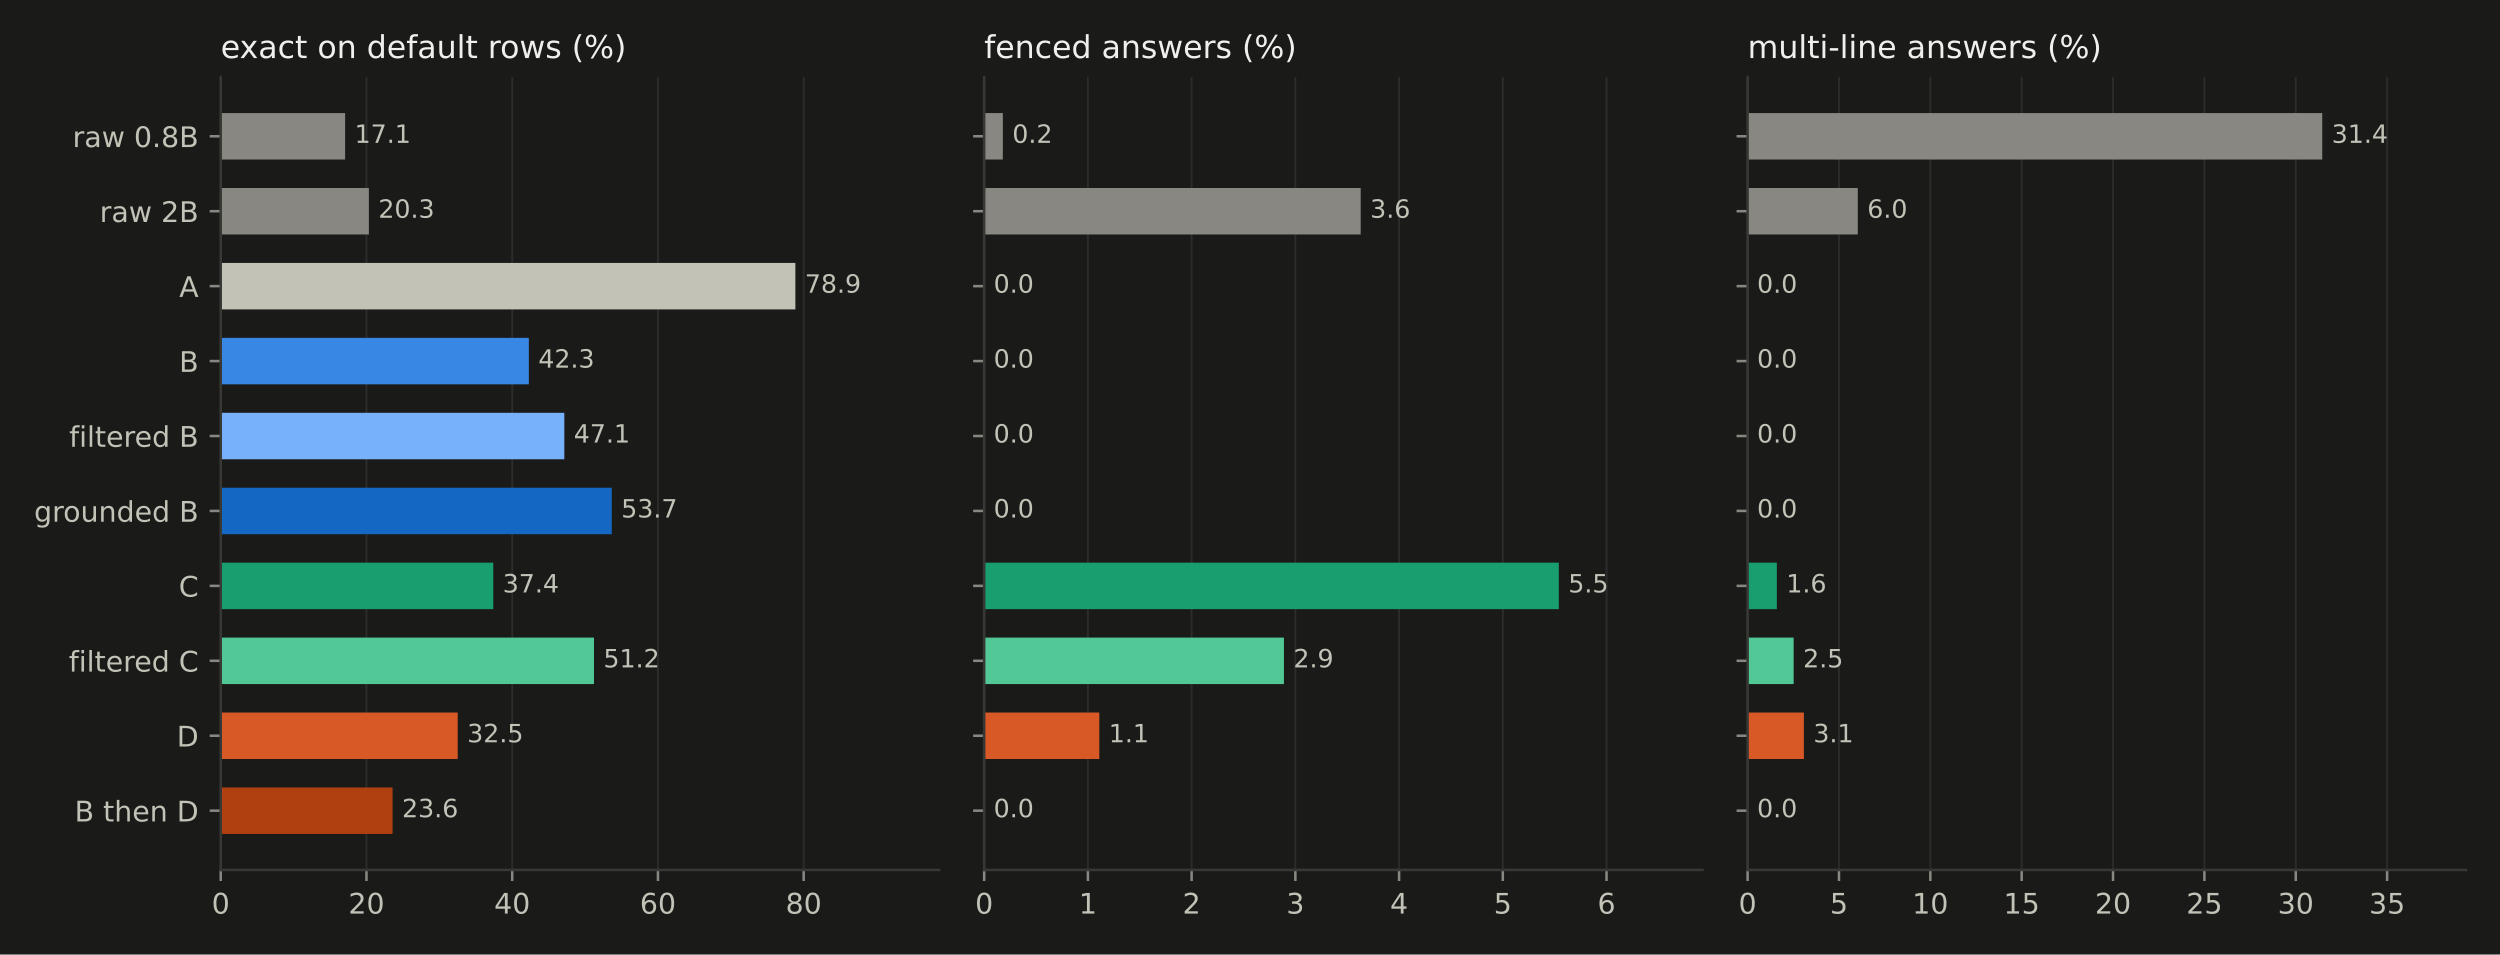
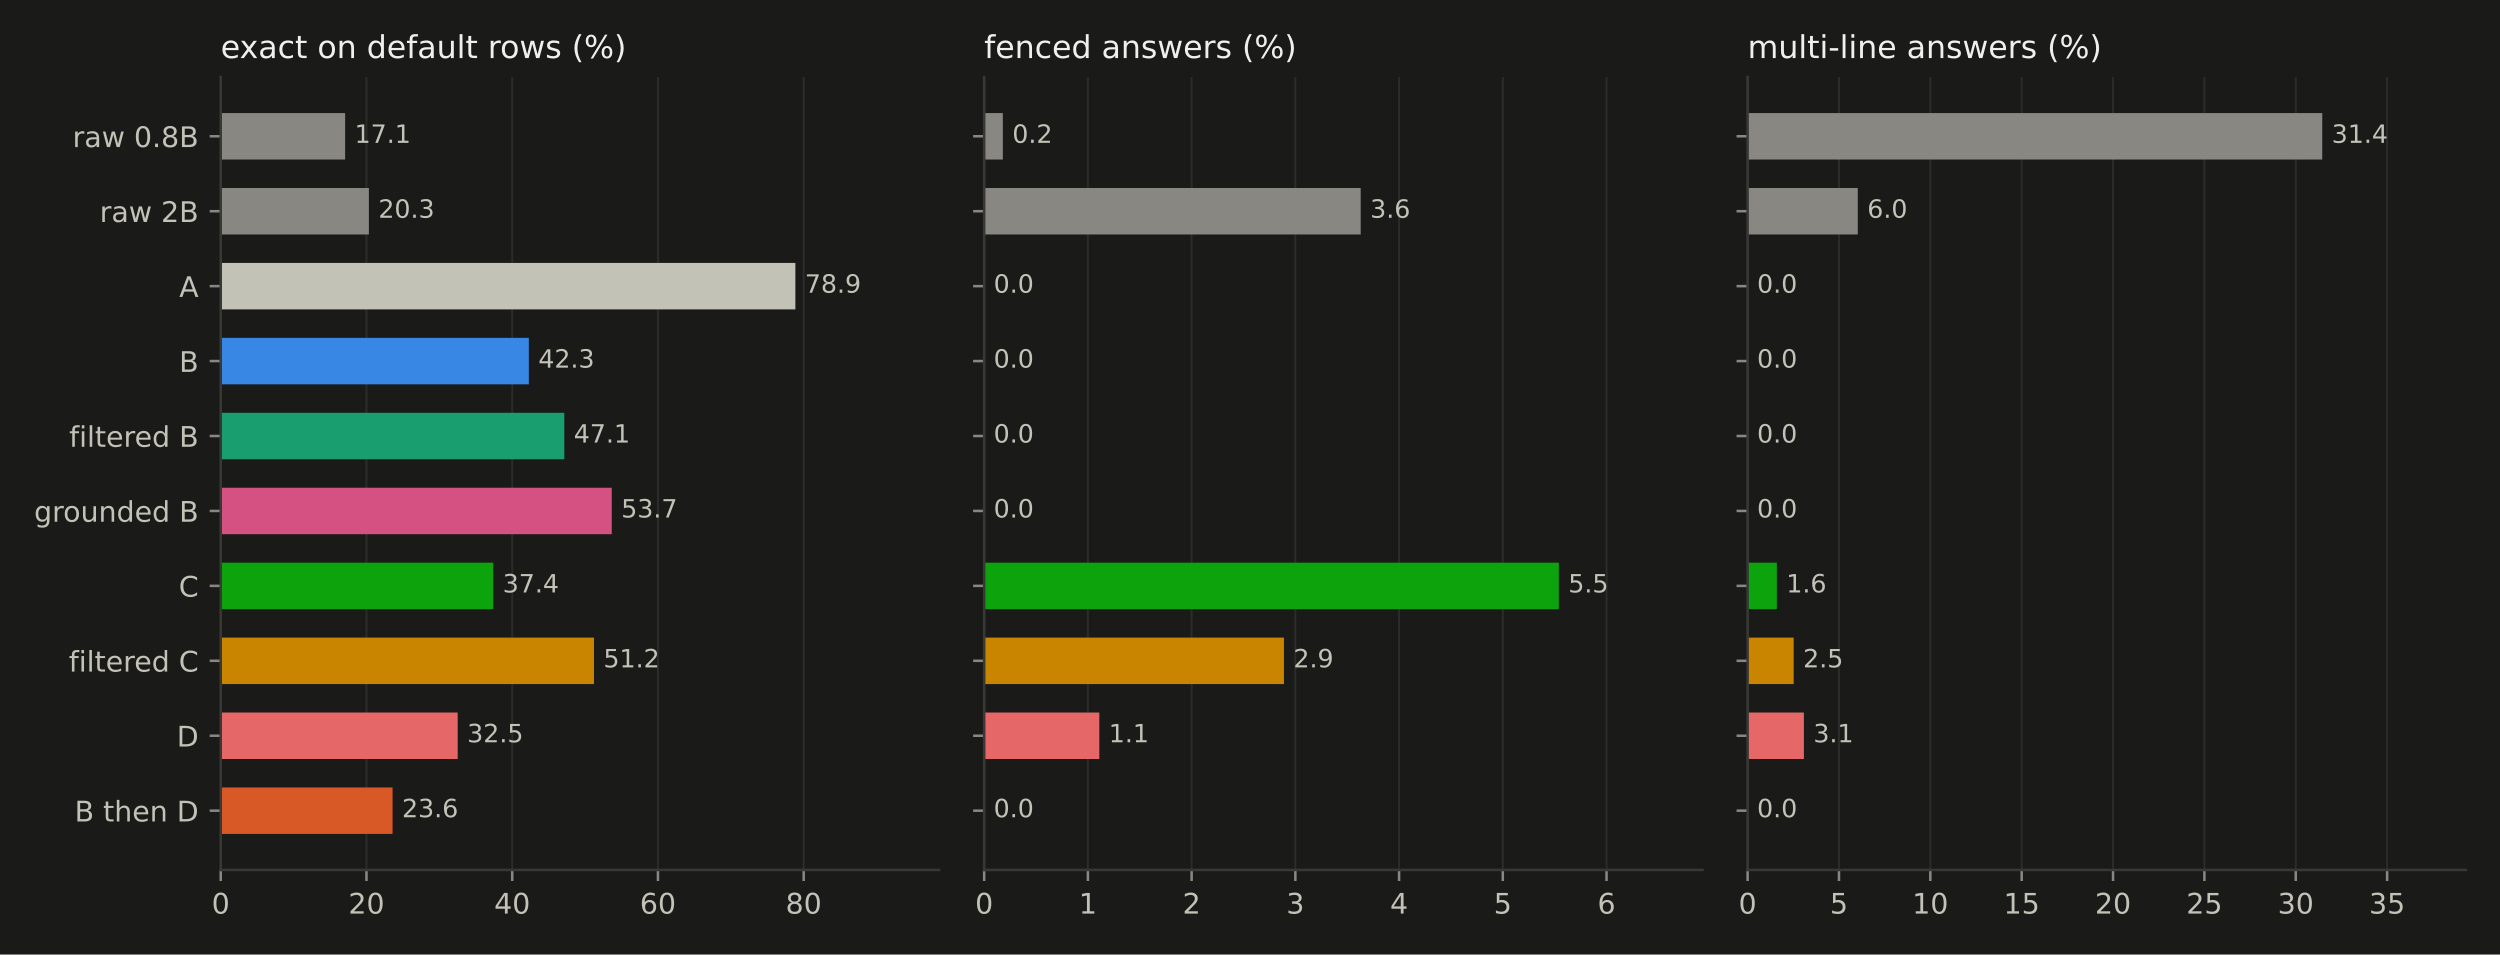
<svg xmlns="http://www.w3.org/2000/svg" xmlns:xlink="http://www.w3.org/1999/xlink" width="792pt" height="302.4pt" viewBox="0 0 792 302.4" version="1.1">
  <defs>
    <style type="text/css">*{stroke-linejoin: round; stroke-linecap: butt}</style>
  </defs>
  <g id="figure_1">
    <g id="patch_1">
      <path d="M 0 302.4 L 792 302.4 L 792 0 L 0 0 z " style="fill: #1a1a19" />
    </g>
    <g id="axes_1">
      <g id="patch_2">
        <path d="M 69.93 275.6 L 297.486 275.6 L 297.486 24.398 L 69.93 24.398 z " style="fill: #1a1a19" />
      </g>
      <g id="matplotlib.axis_1">
        <g id="xtick_1">
          <g id="line2d_1">
            <path d="M 69.93 275.6 L 69.93 24.398 " clip-path="url(#p79f45c9419)" style="fill: none; stroke: #2c2c2a; stroke-width: 0.6; stroke-linecap: square" />
          </g>
          <g id="line2d_2">
            <defs>
              <path id="mb6f0e437f2" d="M 0 0 L 0 3.5 " style="stroke: #898781; stroke-width: 0.8" />
            </defs>
            <g>
              <use xlink:href="#mb6f0e437f2" x="69.93" y="275.6" style="fill: #898781; stroke: #898781; stroke-width: 0.8" />
            </g>
          </g>
          <g id="text_1">
            <text style="font-size: 9px; font-family: 'DejaVu Sans', 'Bitstream Vera Sans', 'Computer Modern Sans Serif', 'Lucida Grande', 'Verdana', 'Geneva', 'Lucid', 'Arial', 'Helvetica', 'Avant Garde', sans-serif; text-anchor: middle; fill: #c3c2b7" x="69.93" y="289.438" transform="rotate(-0 69.92969 289.4379)">0</text>
          </g>
        </g>
        <g id="xtick_2">
          <g id="line2d_3">
            <path d="M 116.099 275.6 L 116.099 24.398 " clip-path="url(#p79f45c9419)" style="fill: none; stroke: #2c2c2a; stroke-width: 0.6; stroke-linecap: square" />
          </g>
          <g id="line2d_4">
            <g>
              <use xlink:href="#mb6f0e437f2" x="116.099" y="275.6" style="fill: #898781; stroke: #898781; stroke-width: 0.8" />
            </g>
          </g>
          <g id="text_2">
            <text style="font-size: 9px; font-family: 'DejaVu Sans', 'Bitstream Vera Sans', 'Computer Modern Sans Serif', 'Lucida Grande', 'Verdana', 'Geneva', 'Lucid', 'Arial', 'Helvetica', 'Avant Garde', sans-serif; text-anchor: middle; fill: #c3c2b7" x="116.099" y="289.438" transform="rotate(-0 116.099 289.4379)">20</text>
          </g>
        </g>
        <g id="xtick_3">
          <g id="line2d_5">
            <path d="M 162.268 275.6 L 162.268 24.398 " clip-path="url(#p79f45c9419)" style="fill: none; stroke: #2c2c2a; stroke-width: 0.6; stroke-linecap: square" />
          </g>
          <g id="line2d_6">
            <g>
              <use xlink:href="#mb6f0e437f2" x="162.268" y="275.6" style="fill: #898781; stroke: #898781; stroke-width: 0.8" />
            </g>
          </g>
          <g id="text_3">
            <text style="font-size: 9px; font-family: 'DejaVu Sans', 'Bitstream Vera Sans', 'Computer Modern Sans Serif', 'Lucida Grande', 'Verdana', 'Geneva', 'Lucid', 'Arial', 'Helvetica', 'Avant Garde', sans-serif; text-anchor: middle; fill: #c3c2b7" x="162.268" y="289.438" transform="rotate(-0 162.2682 289.4379)">40</text>
          </g>
        </g>
        <g id="xtick_4">
          <g id="line2d_7">
            <path d="M 208.437 275.6 L 208.437 24.398 " clip-path="url(#p79f45c9419)" style="fill: none; stroke: #2c2c2a; stroke-width: 0.6; stroke-linecap: square" />
          </g>
          <g id="line2d_8">
            <g>
              <use xlink:href="#mb6f0e437f2" x="208.437" y="275.6" style="fill: #898781; stroke: #898781; stroke-width: 0.8" />
            </g>
          </g>
          <g id="text_4">
            <text style="font-size: 9px; font-family: 'DejaVu Sans', 'Bitstream Vera Sans', 'Computer Modern Sans Serif', 'Lucida Grande', 'Verdana', 'Geneva', 'Lucid', 'Arial', 'Helvetica', 'Avant Garde', sans-serif; text-anchor: middle; fill: #c3c2b7" x="208.437" y="289.438" transform="rotate(-0 208.4375 289.4379)">60</text>
          </g>
        </g>
        <g id="xtick_5">
          <g id="line2d_9">
            <path d="M 254.607 275.6 L 254.607 24.398 " clip-path="url(#p79f45c9419)" style="fill: none; stroke: #2c2c2a; stroke-width: 0.6; stroke-linecap: square" />
          </g>
          <g id="line2d_10">
            <g>
              <use xlink:href="#mb6f0e437f2" x="254.607" y="275.6" style="fill: #898781; stroke: #898781; stroke-width: 0.8" />
            </g>
          </g>
          <g id="text_5">
            <text style="font-size: 9px; font-family: 'DejaVu Sans', 'Bitstream Vera Sans', 'Computer Modern Sans Serif', 'Lucida Grande', 'Verdana', 'Geneva', 'Lucid', 'Arial', 'Helvetica', 'Avant Garde', sans-serif; text-anchor: middle; fill: #c3c2b7" x="254.607" y="289.438" transform="rotate(-0 254.6068 289.4379)">80</text>
          </g>
        </g>
      </g>
      <g id="matplotlib.axis_2">
        <g id="ytick_1">
          <g id="line2d_11">
            <defs>
              <path id="m98bd4d038a" d="M 0 0 L -3.5 0 " style="stroke: #898781; stroke-width: 0.8" />
            </defs>
            <g>
              <use xlink:href="#m98bd4d038a" x="69.93" y="43.176" style="fill: #898781; stroke: #898781; stroke-width: 0.8" />
            </g>
          </g>
          <g id="text_6">
            <text style="font-size: 9px; font-family: 'DejaVu Sans', 'Bitstream Vera Sans', 'Computer Modern Sans Serif', 'Lucida Grande', 'Verdana', 'Geneva', 'Lucid', 'Arial', 'Helvetica', 'Avant Garde', sans-serif; text-anchor: end; fill: #c3c2b7" x="62.93" y="46.595" transform="rotate(-0 62.92969 46.59459)">raw 0.8B</text>
          </g>
        </g>
        <g id="ytick_2">
          <g id="line2d_12">
            <g>
              <use xlink:href="#m98bd4d038a" x="69.93" y="66.914" style="fill: #898781; stroke: #898781; stroke-width: 0.8" />
            </g>
          </g>
          <g id="text_7">
            <text style="font-size: 9px; font-family: 'DejaVu Sans', 'Bitstream Vera Sans', 'Computer Modern Sans Serif', 'Lucida Grande', 'Verdana', 'Geneva', 'Lucid', 'Arial', 'Helvetica', 'Avant Garde', sans-serif; text-anchor: end; fill: #c3c2b7" x="62.93" y="70.333" transform="rotate(-0 62.92969 70.33316)">raw 2B</text>
          </g>
        </g>
        <g id="ytick_3">
          <g id="line2d_13">
            <g>
              <use xlink:href="#m98bd4d038a" x="69.93" y="90.653" style="fill: #898781; stroke: #898781; stroke-width: 0.8" />
            </g>
          </g>
          <g id="text_8">
            <text style="font-size: 9px; font-family: 'DejaVu Sans', 'Bitstream Vera Sans', 'Computer Modern Sans Serif', 'Lucida Grande', 'Verdana', 'Geneva', 'Lucid', 'Arial', 'Helvetica', 'Avant Garde', sans-serif; text-anchor: end; fill: #c3c2b7" x="62.93" y="94.072" transform="rotate(-0 62.92969 94.07174)">A</text>
          </g>
        </g>
        <g id="ytick_4">
          <g id="line2d_14">
            <g>
              <use xlink:href="#m98bd4d038a" x="69.93" y="114.391" style="fill: #898781; stroke: #898781; stroke-width: 0.8" />
            </g>
          </g>
          <g id="text_9">
            <text style="font-size: 9px; font-family: 'DejaVu Sans', 'Bitstream Vera Sans', 'Computer Modern Sans Serif', 'Lucida Grande', 'Verdana', 'Geneva', 'Lucid', 'Arial', 'Helvetica', 'Avant Garde', sans-serif; text-anchor: end; fill: #c3c2b7" x="62.93" y="117.81" transform="rotate(-0 62.92969 117.8103)">B</text>
          </g>
        </g>
        <g id="ytick_5">
          <g id="line2d_15">
            <g>
              <use xlink:href="#m98bd4d038a" x="69.93" y="138.13" style="fill: #898781; stroke: #898781; stroke-width: 0.8" />
            </g>
          </g>
          <g id="text_10">
            <text style="font-size: 9px; font-family: 'DejaVu Sans', 'Bitstream Vera Sans', 'Computer Modern Sans Serif', 'Lucida Grande', 'Verdana', 'Geneva', 'Lucid', 'Arial', 'Helvetica', 'Avant Garde', sans-serif; text-anchor: end; fill: #c3c2b7" x="62.93" y="141.549" transform="rotate(-0 62.92969 141.5492)">filtered B</text>
          </g>
        </g>
        <g id="ytick_6">
          <g id="line2d_16">
            <g>
              <use xlink:href="#m98bd4d038a" x="69.93" y="161.869" style="fill: #898781; stroke: #898781; stroke-width: 0.8" />
            </g>
          </g>
          <g id="text_11">
            <text style="font-size: 9px; font-family: 'DejaVu Sans', 'Bitstream Vera Sans', 'Computer Modern Sans Serif', 'Lucida Grande', 'Verdana', 'Geneva', 'Lucid', 'Arial', 'Helvetica', 'Avant Garde', sans-serif; text-anchor: end; fill: #c3c2b7" x="62.93" y="165.288" transform="rotate(-0 62.92969 165.2878)">grounded B</text>
          </g>
        </g>
        <g id="ytick_7">
          <g id="line2d_17">
            <g>
              <use xlink:href="#m98bd4d038a" x="69.93" y="185.607" style="fill: #898781; stroke: #898781; stroke-width: 0.8" />
            </g>
          </g>
          <g id="text_12">
            <text style="font-size: 9px; font-family: 'DejaVu Sans', 'Bitstream Vera Sans', 'Computer Modern Sans Serif', 'Lucida Grande', 'Verdana', 'Geneva', 'Lucid', 'Arial', 'Helvetica', 'Avant Garde', sans-serif; text-anchor: end; fill: #c3c2b7" x="62.93" y="189.026" transform="rotate(-0 62.92969 189.026)">C</text>
          </g>
        </g>
        <g id="ytick_8">
          <g id="line2d_18">
            <g>
              <use xlink:href="#m98bd4d038a" x="69.93" y="209.346" style="fill: #898781; stroke: #898781; stroke-width: 0.8" />
            </g>
          </g>
          <g id="text_13">
            <text style="font-size: 9px; font-family: 'DejaVu Sans', 'Bitstream Vera Sans', 'Computer Modern Sans Serif', 'Lucida Grande', 'Verdana', 'Geneva', 'Lucid', 'Arial', 'Helvetica', 'Avant Garde', sans-serif; text-anchor: end; fill: #c3c2b7" x="62.93" y="212.765" transform="rotate(-0 62.92969 212.7649)">filtered C</text>
          </g>
        </g>
        <g id="ytick_9">
          <g id="line2d_19">
            <g>
              <use xlink:href="#m98bd4d038a" x="69.93" y="233.084" style="fill: #898781; stroke: #898781; stroke-width: 0.8" />
            </g>
          </g>
          <g id="text_14">
            <text style="font-size: 9px; font-family: 'DejaVu Sans', 'Bitstream Vera Sans', 'Computer Modern Sans Serif', 'Lucida Grande', 'Verdana', 'Geneva', 'Lucid', 'Arial', 'Helvetica', 'Avant Garde', sans-serif; text-anchor: end; fill: #c3c2b7" x="62.93" y="236.503" transform="rotate(-0 62.92969 236.5032)">D</text>
          </g>
        </g>
        <g id="ytick_10">
          <g id="line2d_20">
            <g>
              <use xlink:href="#m98bd4d038a" x="69.93" y="256.823" style="fill: #898781; stroke: #898781; stroke-width: 0.8" />
            </g>
          </g>
          <g id="text_15">
            <text style="font-size: 9px; font-family: 'DejaVu Sans', 'Bitstream Vera Sans', 'Computer Modern Sans Serif', 'Lucida Grande', 'Verdana', 'Geneva', 'Lucid', 'Arial', 'Helvetica', 'Avant Garde', sans-serif; text-anchor: end; fill: #c3c2b7" x="62.93" y="260.242" transform="rotate(-0 62.92969 260.2421)">B then D</text>
          </g>
        </g>
      </g>
      <g id="patch_3">
        <path d="M 69.93 35.817 L 109.335 35.817 L 109.335 50.535 L 69.93 50.535 z " clip-path="url(#p79f45c9419)" style="fill: #898781" />
      </g>
      <g id="patch_4">
        <path d="M 69.93 59.555 L 116.861 59.555 L 116.861 74.273 L 69.93 74.273 z " clip-path="url(#p79f45c9419)" style="fill: #898781" />
      </g>
      <g id="patch_5">
        <path d="M 69.93 83.294 L 251.975 83.294 L 251.975 98.012 L 69.93 98.012 z " clip-path="url(#p79f45c9419)" style="fill: #c3c2b7" />
      </g>
      <g id="patch_6">
        <path d="M 69.93 107.032 L 167.532 107.032 L 167.532 121.75 L 69.93 121.75 z " clip-path="url(#p79f45c9419)" style="fill: #3987e5" />
      </g>
      <g id="patch_7">
-         <path d="M 69.93 130.771 L 178.774 130.771 L 178.774 145.489 L 69.93 145.489 z " clip-path="url(#p79f45c9419)" style="fill: #77b1fc" />
+         <path d="M 69.93 130.771 L 178.774 130.771 L 178.774 145.489 L 69.93 145.489 z " clip-path="url(#p79f45c9419)" style="fill: #199e70" />
      </g>
      <g id="patch_8">
-         <path d="M 69.93 154.51 L 193.802 154.51 L 193.802 169.227 L 69.93 169.227 z " clip-path="url(#p79f45c9419)" style="fill: #1468c3" />
+         <path d="M 69.93 154.51 L 193.802 154.51 L 193.802 169.227 L 69.93 169.227 z " clip-path="url(#p79f45c9419)" style="fill: #d55181" />
      </g>
      <g id="patch_9">
-         <path d="M 69.93 178.248 L 156.266 178.248 L 156.266 192.966 L 69.93 192.966 z " clip-path="url(#p79f45c9419)" style="fill: #199e70" />
+         <path d="M 69.93 178.248 L 156.266 178.248 L 156.266 192.966 L 69.93 192.966 z " clip-path="url(#p79f45c9419)" style="fill: #0ca30c" />
      </g>
      <g id="patch_10">
-         <path d="M 69.93 201.987 L 188.169 201.987 L 188.169 216.705 L 69.93 216.705 z " clip-path="url(#p79f45c9419)" style="fill: #52c897" />
+         <path d="M 69.93 201.987 L 188.169 201.987 L 188.169 216.705 L 69.93 216.705 z " clip-path="url(#p79f45c9419)" style="fill: #c98500" />
      </g>
      <g id="patch_11">
-         <path d="M 69.93 225.725 L 145.001 225.725 L 145.001 240.443 L 69.93 240.443 z " clip-path="url(#p79f45c9419)" style="fill: #d95926" />
+         <path d="M 69.93 225.725 L 145.001 225.725 L 145.001 240.443 L 69.93 240.443 z " clip-path="url(#p79f45c9419)" style="fill: #e66767" />
      </g>
      <g id="patch_12">
-         <path d="M 69.93 249.464 L 124.363 249.464 L 124.363 264.182 L 69.93 264.182 z " clip-path="url(#p79f45c9419)" style="fill: #b0400f" />
+         <path d="M 69.93 249.464 L 124.363 249.464 L 124.363 264.182 L 69.93 264.182 z " clip-path="url(#p79f45c9419)" style="fill: #d95926" />
      </g>
      <g id="patch_13">
        <path d="M 69.93 275.6 L 69.93 24.398 " style="fill: none; stroke: #383835; stroke-width: 0.8; stroke-linejoin: miter; stroke-linecap: square" />
      </g>
      <g id="patch_14">
        <path d="M 69.93 275.6 L 297.486 275.6 " style="fill: none; stroke: #383835; stroke-width: 0.8; stroke-linejoin: miter; stroke-linecap: square" />
      </g>
      <g id="text_16">
        <text style="font-size: 8px; font-family: 'DejaVu Sans', 'Bitstream Vera Sans', 'Computer Modern Sans Serif', 'Lucida Grande', 'Verdana', 'Geneva', 'Lucid', 'Arial', 'Helvetica', 'Avant Garde', sans-serif; text-anchor: start; fill: #c3c2b7" x="112.335" y="45.254" transform="rotate(-0 112.3352 45.25377)">17.1</text>
      </g>
      <g id="text_17">
        <text style="font-size: 8px; font-family: 'DejaVu Sans', 'Bitstream Vera Sans', 'Computer Modern Sans Serif', 'Lucida Grande', 'Verdana', 'Geneva', 'Lucid', 'Arial', 'Helvetica', 'Avant Garde', sans-serif; text-anchor: start; fill: #c3c2b7" x="119.861" y="68.992" transform="rotate(-0 119.8607 68.99234)">20.3</text>
      </g>
      <g id="text_18">
        <text style="font-size: 8px; font-family: 'DejaVu Sans', 'Bitstream Vera Sans', 'Computer Modern Sans Serif', 'Lucida Grande', 'Verdana', 'Geneva', 'Lucid', 'Arial', 'Helvetica', 'Avant Garde', sans-serif; text-anchor: start; fill: #c3c2b7" x="254.975" y="92.731" transform="rotate(-0 254.9751 92.73091)">78.9</text>
      </g>
      <g id="text_19">
        <text style="font-size: 8px; font-family: 'DejaVu Sans', 'Bitstream Vera Sans', 'Computer Modern Sans Serif', 'Lucida Grande', 'Verdana', 'Geneva', 'Lucid', 'Arial', 'Helvetica', 'Avant Garde', sans-serif; text-anchor: start; fill: #c3c2b7" x="170.532" y="116.469" transform="rotate(-0 170.5315 116.4695)">42.3</text>
      </g>
      <g id="text_20">
        <text style="font-size: 8px; font-family: 'DejaVu Sans', 'Bitstream Vera Sans', 'Computer Modern Sans Serif', 'Lucida Grande', 'Verdana', 'Geneva', 'Lucid', 'Arial', 'Helvetica', 'Avant Garde', sans-serif; text-anchor: start; fill: #c3c2b7" x="181.774" y="140.208" transform="rotate(-0 181.7737 140.2081)">47.1</text>
      </g>
      <g id="text_21">
        <text style="font-size: 8px; font-family: 'DejaVu Sans', 'Bitstream Vera Sans', 'Computer Modern Sans Serif', 'Lucida Grande', 'Verdana', 'Geneva', 'Lucid', 'Arial', 'Helvetica', 'Avant Garde', sans-serif; text-anchor: start; fill: #c3c2b7" x="196.802" y="163.947" transform="rotate(-0 196.8018 163.9466)">53.7</text>
      </g>
      <g id="text_22">
        <text style="font-size: 8px; font-family: 'DejaVu Sans', 'Bitstream Vera Sans', 'Computer Modern Sans Serif', 'Lucida Grande', 'Verdana', 'Geneva', 'Lucid', 'Arial', 'Helvetica', 'Avant Garde', sans-serif; text-anchor: start; fill: #c3c2b7" x="159.266" y="187.685" transform="rotate(-0 159.2662 187.6852)">37.4</text>
      </g>
      <g id="text_23">
        <text style="font-size: 8px; font-family: 'DejaVu Sans', 'Bitstream Vera Sans', 'Computer Modern Sans Serif', 'Lucida Grande', 'Verdana', 'Geneva', 'Lucid', 'Arial', 'Helvetica', 'Avant Garde', sans-serif; text-anchor: start; fill: #c3c2b7" x="191.169" y="211.424" transform="rotate(-0 191.1692 211.4238)">51.2</text>
      </g>
      <g id="text_24">
        <text style="font-size: 8px; font-family: 'DejaVu Sans', 'Bitstream Vera Sans', 'Computer Modern Sans Serif', 'Lucida Grande', 'Verdana', 'Geneva', 'Lucid', 'Arial', 'Helvetica', 'Avant Garde', sans-serif; text-anchor: start; fill: #c3c2b7" x="148.001" y="235.162" transform="rotate(-0 148.0009 235.1623)">32.5</text>
      </g>
      <g id="text_25">
        <text style="font-size: 8px; font-family: 'DejaVu Sans', 'Bitstream Vera Sans', 'Computer Modern Sans Serif', 'Lucida Grande', 'Verdana', 'Geneva', 'Lucid', 'Arial', 'Helvetica', 'Avant Garde', sans-serif; text-anchor: start; fill: #c3c2b7" x="127.363" y="258.901" transform="rotate(-0 127.3633 258.9009)">23.6</text>
      </g>
      <g id="text_26">
        <text style="font-size: 10px; font-family: 'DejaVu Sans', 'Bitstream Vera Sans', 'Computer Modern Sans Serif', 'Lucida Grande', 'Verdana', 'Geneva', 'Lucid', 'Arial', 'Helvetica', 'Avant Garde', sans-serif; text-anchor: start; fill: #f0efec" x="69.93" y="18.398" transform="rotate(-0 69.92969 18.39844)">exact on default rows (%)</text>
      </g>
    </g>
    <g id="axes_2">
      <g id="patch_15">
        <path d="M 311.786 275.6 L 539.343 275.6 L 539.343 24.398 L 311.786 24.398 z " style="fill: #1a1a19" />
      </g>
      <g id="matplotlib.axis_3">
        <g id="xtick_6">
          <g id="line2d_21">
            <path d="M 311.786 275.6 L 311.786 24.398 " clip-path="url(#p18b43cdfb5)" style="fill: none; stroke: #2c2c2a; stroke-width: 0.6; stroke-linecap: square" />
          </g>
          <g id="line2d_22">
            <g>
              <use xlink:href="#mb6f0e437f2" x="311.786" y="275.6" style="fill: #898781; stroke: #898781; stroke-width: 0.8" />
            </g>
          </g>
          <g id="text_27">
            <text style="font-size: 9px; font-family: 'DejaVu Sans', 'Bitstream Vera Sans', 'Computer Modern Sans Serif', 'Lucida Grande', 'Verdana', 'Geneva', 'Lucid', 'Arial', 'Helvetica', 'Avant Garde', sans-serif; text-anchor: middle; fill: #c3c2b7" x="311.786" y="289.438" transform="rotate(-0 311.7865 289.4379)">0</text>
          </g>
        </g>
        <g id="xtick_7">
          <g id="line2d_23">
            <path d="M 344.647 275.6 L 344.647 24.398 " clip-path="url(#p18b43cdfb5)" style="fill: none; stroke: #2c2c2a; stroke-width: 0.6; stroke-linecap: square" />
          </g>
          <g id="line2d_24">
            <g>
              <use xlink:href="#mb6f0e437f2" x="344.647" y="275.6" style="fill: #898781; stroke: #898781; stroke-width: 0.8" />
            </g>
          </g>
          <g id="text_28">
            <text style="font-size: 9px; font-family: 'DejaVu Sans', 'Bitstream Vera Sans', 'Computer Modern Sans Serif', 'Lucida Grande', 'Verdana', 'Geneva', 'Lucid', 'Arial', 'Helvetica', 'Avant Garde', sans-serif; text-anchor: middle; fill: #c3c2b7" x="344.647" y="289.438" transform="rotate(-0 344.6466 289.4379)">1</text>
          </g>
        </g>
        <g id="xtick_8">
          <g id="line2d_25">
            <path d="M 377.507 275.6 L 377.507 24.398 " clip-path="url(#p18b43cdfb5)" style="fill: none; stroke: #2c2c2a; stroke-width: 0.6; stroke-linecap: square" />
          </g>
          <g id="line2d_26">
            <g>
              <use xlink:href="#mb6f0e437f2" x="377.507" y="275.6" style="fill: #898781; stroke: #898781; stroke-width: 0.8" />
            </g>
          </g>
          <g id="text_29">
            <text style="font-size: 9px; font-family: 'DejaVu Sans', 'Bitstream Vera Sans', 'Computer Modern Sans Serif', 'Lucida Grande', 'Verdana', 'Geneva', 'Lucid', 'Arial', 'Helvetica', 'Avant Garde', sans-serif; text-anchor: middle; fill: #c3c2b7" x="377.507" y="289.438" transform="rotate(-0 377.5068 289.4379)">2</text>
          </g>
        </g>
        <g id="xtick_9">
          <g id="line2d_27">
            <path d="M 410.367 275.6 L 410.367 24.398 " clip-path="url(#p18b43cdfb5)" style="fill: none; stroke: #2c2c2a; stroke-width: 0.6; stroke-linecap: square" />
          </g>
          <g id="line2d_28">
            <g>
              <use xlink:href="#mb6f0e437f2" x="410.367" y="275.6" style="fill: #898781; stroke: #898781; stroke-width: 0.8" />
            </g>
          </g>
          <g id="text_30">
            <text style="font-size: 9px; font-family: 'DejaVu Sans', 'Bitstream Vera Sans', 'Computer Modern Sans Serif', 'Lucida Grande', 'Verdana', 'Geneva', 'Lucid', 'Arial', 'Helvetica', 'Avant Garde', sans-serif; text-anchor: middle; fill: #c3c2b7" x="410.367" y="289.438" transform="rotate(-0 410.367 289.4379)">3</text>
          </g>
        </g>
        <g id="xtick_10">
          <g id="line2d_29">
            <path d="M 443.227 275.6 L 443.227 24.398 " clip-path="url(#p18b43cdfb5)" style="fill: none; stroke: #2c2c2a; stroke-width: 0.6; stroke-linecap: square" />
          </g>
          <g id="line2d_30">
            <g>
              <use xlink:href="#mb6f0e437f2" x="443.227" y="275.6" style="fill: #898781; stroke: #898781; stroke-width: 0.8" />
            </g>
          </g>
          <g id="text_31">
            <text style="font-size: 9px; font-family: 'DejaVu Sans', 'Bitstream Vera Sans', 'Computer Modern Sans Serif', 'Lucida Grande', 'Verdana', 'Geneva', 'Lucid', 'Arial', 'Helvetica', 'Avant Garde', sans-serif; text-anchor: middle; fill: #c3c2b7" x="443.227" y="289.438" transform="rotate(-0 443.2272 289.4379)">4</text>
          </g>
        </g>
        <g id="xtick_11">
          <g id="line2d_31">
            <path d="M 476.087 275.6 L 476.087 24.398 " clip-path="url(#p18b43cdfb5)" style="fill: none; stroke: #2c2c2a; stroke-width: 0.6; stroke-linecap: square" />
          </g>
          <g id="line2d_32">
            <g>
              <use xlink:href="#mb6f0e437f2" x="476.087" y="275.6" style="fill: #898781; stroke: #898781; stroke-width: 0.8" />
            </g>
          </g>
          <g id="text_32">
            <text style="font-size: 9px; font-family: 'DejaVu Sans', 'Bitstream Vera Sans', 'Computer Modern Sans Serif', 'Lucida Grande', 'Verdana', 'Geneva', 'Lucid', 'Arial', 'Helvetica', 'Avant Garde', sans-serif; text-anchor: middle; fill: #c3c2b7" x="476.087" y="289.438" transform="rotate(-0 476.0874 289.4379)">5</text>
          </g>
        </g>
        <g id="xtick_12">
          <g id="line2d_33">
            <path d="M 508.948 275.6 L 508.948 24.398 " clip-path="url(#p18b43cdfb5)" style="fill: none; stroke: #2c2c2a; stroke-width: 0.6; stroke-linecap: square" />
          </g>
          <g id="line2d_34">
            <g>
              <use xlink:href="#mb6f0e437f2" x="508.948" y="275.6" style="fill: #898781; stroke: #898781; stroke-width: 0.8" />
            </g>
          </g>
          <g id="text_33">
            <text style="font-size: 9px; font-family: 'DejaVu Sans', 'Bitstream Vera Sans', 'Computer Modern Sans Serif', 'Lucida Grande', 'Verdana', 'Geneva', 'Lucid', 'Arial', 'Helvetica', 'Avant Garde', sans-serif; text-anchor: middle; fill: #c3c2b7" x="508.948" y="289.438" transform="rotate(-0 508.9476 289.4379)">6</text>
          </g>
        </g>
      </g>
      <g id="matplotlib.axis_4">
        <g id="ytick_11">
          <g id="line2d_35">
            <g>
              <use xlink:href="#m98bd4d038a" x="311.786" y="43.176" style="fill: #898781; stroke: #898781; stroke-width: 0.8" />
            </g>
          </g>
        </g>
        <g id="ytick_12">
          <g id="line2d_36">
            <g>
              <use xlink:href="#m98bd4d038a" x="311.786" y="66.914" style="fill: #898781; stroke: #898781; stroke-width: 0.8" />
            </g>
          </g>
        </g>
        <g id="ytick_13">
          <g id="line2d_37">
            <g>
              <use xlink:href="#m98bd4d038a" x="311.786" y="90.653" style="fill: #898781; stroke: #898781; stroke-width: 0.8" />
            </g>
          </g>
        </g>
        <g id="ytick_14">
          <g id="line2d_38">
            <g>
              <use xlink:href="#m98bd4d038a" x="311.786" y="114.391" style="fill: #898781; stroke: #898781; stroke-width: 0.8" />
            </g>
          </g>
        </g>
        <g id="ytick_15">
          <g id="line2d_39">
            <g>
              <use xlink:href="#m98bd4d038a" x="311.786" y="138.13" style="fill: #898781; stroke: #898781; stroke-width: 0.8" />
            </g>
          </g>
        </g>
        <g id="ytick_16">
          <g id="line2d_40">
            <g>
              <use xlink:href="#m98bd4d038a" x="311.786" y="161.869" style="fill: #898781; stroke: #898781; stroke-width: 0.8" />
            </g>
          </g>
        </g>
        <g id="ytick_17">
          <g id="line2d_41">
            <g>
              <use xlink:href="#m98bd4d038a" x="311.786" y="185.607" style="fill: #898781; stroke: #898781; stroke-width: 0.8" />
            </g>
          </g>
        </g>
        <g id="ytick_18">
          <g id="line2d_42">
            <g>
              <use xlink:href="#m98bd4d038a" x="311.786" y="209.346" style="fill: #898781; stroke: #898781; stroke-width: 0.8" />
            </g>
          </g>
        </g>
        <g id="ytick_19">
          <g id="line2d_43">
            <g>
              <use xlink:href="#m98bd4d038a" x="311.786" y="233.084" style="fill: #898781; stroke: #898781; stroke-width: 0.8" />
            </g>
          </g>
        </g>
        <g id="ytick_20">
          <g id="line2d_44">
            <g>
              <use xlink:href="#m98bd4d038a" x="311.786" y="256.823" style="fill: #898781; stroke: #898781; stroke-width: 0.8" />
            </g>
          </g>
        </g>
      </g>
      <g id="patch_16">
        <path d="M 311.786 35.817 L 317.701 35.817 L 317.701 50.535 L 311.786 50.535 z " clip-path="url(#p18b43cdfb5)" style="fill: #898781" />
      </g>
      <g id="patch_17">
        <path d="M 311.786 59.555 L 431.069 59.555 L 431.069 74.273 L 311.786 74.273 z " clip-path="url(#p18b43cdfb5)" style="fill: #898781" />
      </g>
      <g id="patch_18">
        <path d="M 311.786 83.294 L 311.786 83.294 L 311.786 98.012 L 311.786 98.012 z " clip-path="url(#p18b43cdfb5)" style="fill: #c3c2b7" />
      </g>
      <g id="patch_19">
        <path d="M 311.786 107.032 L 311.786 107.032 L 311.786 121.75 L 311.786 121.75 z " clip-path="url(#p18b43cdfb5)" style="fill: #3987e5" />
      </g>
      <g id="patch_20">
-         <path d="M 311.786 130.771 L 311.786 130.771 L 311.786 145.489 L 311.786 145.489 z " clip-path="url(#p18b43cdfb5)" style="fill: #77b1fc" />
+         <path d="M 311.786 130.771 L 311.786 130.771 L 311.786 145.489 L 311.786 145.489 z " clip-path="url(#p18b43cdfb5)" style="fill: #199e70" />
      </g>
      <g id="patch_21">
-         <path d="M 311.786 154.51 L 311.786 154.51 L 311.786 169.227 L 311.786 169.227 z " clip-path="url(#p18b43cdfb5)" style="fill: #1468c3" />
+         <path d="M 311.786 154.51 L 311.786 154.51 L 311.786 169.227 L 311.786 169.227 z " clip-path="url(#p18b43cdfb5)" style="fill: #d55181" />
      </g>
      <g id="patch_22">
-         <path d="M 311.786 178.248 L 493.832 178.248 L 493.832 192.966 L 311.786 192.966 z " clip-path="url(#p18b43cdfb5)" style="fill: #199e70" />
+         <path d="M 311.786 178.248 L 493.832 178.248 L 493.832 192.966 L 311.786 192.966 z " clip-path="url(#p18b43cdfb5)" style="fill: #0ca30c" />
      </g>
      <g id="patch_23">
-         <path d="M 311.786 201.987 L 406.752 201.987 L 406.752 216.705 L 311.786 216.705 z " clip-path="url(#p18b43cdfb5)" style="fill: #52c897" />
+         <path d="M 311.786 201.987 L 406.752 201.987 L 406.752 216.705 L 311.786 216.705 z " clip-path="url(#p18b43cdfb5)" style="fill: #c98500" />
      </g>
      <g id="patch_24">
-         <path d="M 311.786 225.725 L 348.261 225.725 L 348.261 240.443 L 311.786 240.443 z " clip-path="url(#p18b43cdfb5)" style="fill: #d95926" />
+         <path d="M 311.786 225.725 L 348.261 225.725 L 348.261 240.443 L 311.786 240.443 z " clip-path="url(#p18b43cdfb5)" style="fill: #e66767" />
      </g>
      <g id="patch_25">
-         <path d="M 311.786 249.464 L 311.786 249.464 L 311.786 264.182 L 311.786 264.182 z " clip-path="url(#p18b43cdfb5)" style="fill: #b0400f" />
+         <path d="M 311.786 249.464 L 311.786 249.464 L 311.786 264.182 L 311.786 264.182 z " clip-path="url(#p18b43cdfb5)" style="fill: #d95926" />
      </g>
      <g id="patch_26">
        <path d="M 311.786 275.6 L 311.786 24.398 " style="fill: none; stroke: #383835; stroke-width: 0.8; stroke-linejoin: miter; stroke-linecap: square" />
      </g>
      <g id="patch_27">
        <path d="M 311.786 275.6 L 539.343 275.6 " style="fill: none; stroke: #383835; stroke-width: 0.8; stroke-linejoin: miter; stroke-linecap: square" />
      </g>
      <g id="text_34">
        <text style="font-size: 8px; font-family: 'DejaVu Sans', 'Bitstream Vera Sans', 'Computer Modern Sans Serif', 'Lucida Grande', 'Verdana', 'Geneva', 'Lucid', 'Arial', 'Helvetica', 'Avant Garde', sans-serif; text-anchor: start; fill: #c3c2b7" x="320.701" y="45.254" transform="rotate(-0 320.7013 45.25377)">0.2</text>
      </g>
      <g id="text_35">
        <text style="font-size: 8px; font-family: 'DejaVu Sans', 'Bitstream Vera Sans', 'Computer Modern Sans Serif', 'Lucida Grande', 'Verdana', 'Geneva', 'Lucid', 'Arial', 'Helvetica', 'Avant Garde', sans-serif; text-anchor: start; fill: #c3c2b7" x="434.069" y="68.992" transform="rotate(-0 434.0689 68.99234)">3.6</text>
      </g>
      <g id="text_36">
        <text style="font-size: 8px; font-family: 'DejaVu Sans', 'Bitstream Vera Sans', 'Computer Modern Sans Serif', 'Lucida Grande', 'Verdana', 'Geneva', 'Lucid', 'Arial', 'Helvetica', 'Avant Garde', sans-serif; text-anchor: start; fill: #c3c2b7" x="314.786" y="92.731" transform="rotate(-0 314.7865 92.73091)">0.0</text>
      </g>
      <g id="text_37">
        <text style="font-size: 8px; font-family: 'DejaVu Sans', 'Bitstream Vera Sans', 'Computer Modern Sans Serif', 'Lucida Grande', 'Verdana', 'Geneva', 'Lucid', 'Arial', 'Helvetica', 'Avant Garde', sans-serif; text-anchor: start; fill: #c3c2b7" x="314.786" y="116.469" transform="rotate(-0 314.7865 116.4695)">0.0</text>
      </g>
      <g id="text_38">
        <text style="font-size: 8px; font-family: 'DejaVu Sans', 'Bitstream Vera Sans', 'Computer Modern Sans Serif', 'Lucida Grande', 'Verdana', 'Geneva', 'Lucid', 'Arial', 'Helvetica', 'Avant Garde', sans-serif; text-anchor: start; fill: #c3c2b7" x="314.786" y="140.208" transform="rotate(-0 314.7865 140.2081)">0.0</text>
      </g>
      <g id="text_39">
        <text style="font-size: 8px; font-family: 'DejaVu Sans', 'Bitstream Vera Sans', 'Computer Modern Sans Serif', 'Lucida Grande', 'Verdana', 'Geneva', 'Lucid', 'Arial', 'Helvetica', 'Avant Garde', sans-serif; text-anchor: start; fill: #c3c2b7" x="314.786" y="163.947" transform="rotate(-0 314.7865 163.9466)">0.0</text>
      </g>
      <g id="text_40">
        <text style="font-size: 8px; font-family: 'DejaVu Sans', 'Bitstream Vera Sans', 'Computer Modern Sans Serif', 'Lucida Grande', 'Verdana', 'Geneva', 'Lucid', 'Arial', 'Helvetica', 'Avant Garde', sans-serif; text-anchor: start; fill: #c3c2b7" x="496.832" y="187.685" transform="rotate(-0 496.8319 187.6852)">5.5</text>
      </g>
      <g id="text_41">
        <text style="font-size: 8px; font-family: 'DejaVu Sans', 'Bitstream Vera Sans', 'Computer Modern Sans Serif', 'Lucida Grande', 'Verdana', 'Geneva', 'Lucid', 'Arial', 'Helvetica', 'Avant Garde', sans-serif; text-anchor: start; fill: #c3c2b7" x="409.752" y="211.424" transform="rotate(-0 409.7524 211.4238)">2.9</text>
      </g>
      <g id="text_42">
        <text style="font-size: 8px; font-family: 'DejaVu Sans', 'Bitstream Vera Sans', 'Computer Modern Sans Serif', 'Lucida Grande', 'Verdana', 'Geneva', 'Lucid', 'Arial', 'Helvetica', 'Avant Garde', sans-serif; text-anchor: start; fill: #c3c2b7" x="351.261" y="235.162" transform="rotate(-0 351.2613 235.1623)">1.1</text>
      </g>
      <g id="text_43">
        <text style="font-size: 8px; font-family: 'DejaVu Sans', 'Bitstream Vera Sans', 'Computer Modern Sans Serif', 'Lucida Grande', 'Verdana', 'Geneva', 'Lucid', 'Arial', 'Helvetica', 'Avant Garde', sans-serif; text-anchor: start; fill: #c3c2b7" x="314.786" y="258.901" transform="rotate(-0 314.7865 258.9009)">0.0</text>
      </g>
      <g id="text_44">
        <text style="font-size: 10px; font-family: 'DejaVu Sans', 'Bitstream Vera Sans', 'Computer Modern Sans Serif', 'Lucida Grande', 'Verdana', 'Geneva', 'Lucid', 'Arial', 'Helvetica', 'Avant Garde', sans-serif; text-anchor: start; fill: #f0efec" x="311.786" y="18.398" transform="rotate(-0 311.7865 18.39844)">fenced answers (%)</text>
      </g>
    </g>
    <g id="axes_3">
      <g id="patch_28">
        <path d="M 553.643 275.6 L 781.2 275.6 L 781.2 24.398 L 553.643 24.398 z " style="fill: #1a1a19" />
      </g>
      <g id="matplotlib.axis_5">
        <g id="xtick_13">
          <g id="line2d_45">
            <path d="M 553.643 275.6 L 553.643 24.398 " clip-path="url(#pa86b670c87)" style="fill: none; stroke: #2c2c2a; stroke-width: 0.6; stroke-linecap: square" />
          </g>
          <g id="line2d_46">
            <g>
              <use xlink:href="#mb6f0e437f2" x="553.643" y="275.6" style="fill: #898781; stroke: #898781; stroke-width: 0.8" />
            </g>
          </g>
          <g id="text_45">
            <text style="font-size: 9px; font-family: 'DejaVu Sans', 'Bitstream Vera Sans', 'Computer Modern Sans Serif', 'Lucida Grande', 'Verdana', 'Geneva', 'Lucid', 'Arial', 'Helvetica', 'Avant Garde', sans-serif; text-anchor: middle; fill: #c3c2b7" x="553.643" y="289.438" transform="rotate(-0 553.6432 289.4379)">0</text>
          </g>
        </g>
        <g id="xtick_14">
          <g id="line2d_47">
            <path d="M 582.585 275.6 L 582.585 24.398 " clip-path="url(#pa86b670c87)" style="fill: none; stroke: #2c2c2a; stroke-width: 0.6; stroke-linecap: square" />
          </g>
          <g id="line2d_48">
            <g>
              <use xlink:href="#mb6f0e437f2" x="582.585" y="275.6" style="fill: #898781; stroke: #898781; stroke-width: 0.8" />
            </g>
          </g>
          <g id="text_46">
            <text style="font-size: 9px; font-family: 'DejaVu Sans', 'Bitstream Vera Sans', 'Computer Modern Sans Serif', 'Lucida Grande', 'Verdana', 'Geneva', 'Lucid', 'Arial', 'Helvetica', 'Avant Garde', sans-serif; text-anchor: middle; fill: #c3c2b7" x="582.585" y="289.438" transform="rotate(-0 582.5853 289.4379)">5</text>
          </g>
        </g>
        <g id="xtick_15">
          <g id="line2d_49">
            <path d="M 611.527 275.6 L 611.527 24.398 " clip-path="url(#pa86b670c87)" style="fill: none; stroke: #2c2c2a; stroke-width: 0.6; stroke-linecap: square" />
          </g>
          <g id="line2d_50">
            <g>
              <use xlink:href="#mb6f0e437f2" x="611.527" y="275.6" style="fill: #898781; stroke: #898781; stroke-width: 0.8" />
            </g>
          </g>
          <g id="text_47">
            <text style="font-size: 9px; font-family: 'DejaVu Sans', 'Bitstream Vera Sans', 'Computer Modern Sans Serif', 'Lucida Grande', 'Verdana', 'Geneva', 'Lucid', 'Arial', 'Helvetica', 'Avant Garde', sans-serif; text-anchor: middle; fill: #c3c2b7" x="611.527" y="289.438" transform="rotate(-0 611.5273 289.4379)">10</text>
          </g>
        </g>
        <g id="xtick_16">
          <g id="line2d_51">
            <path d="M 640.469 275.6 L 640.469 24.398 " clip-path="url(#pa86b670c87)" style="fill: none; stroke: #2c2c2a; stroke-width: 0.6; stroke-linecap: square" />
          </g>
          <g id="line2d_52">
            <g>
              <use xlink:href="#mb6f0e437f2" x="640.469" y="275.6" style="fill: #898781; stroke: #898781; stroke-width: 0.8" />
            </g>
          </g>
          <g id="text_48">
            <text style="font-size: 9px; font-family: 'DejaVu Sans', 'Bitstream Vera Sans', 'Computer Modern Sans Serif', 'Lucida Grande', 'Verdana', 'Geneva', 'Lucid', 'Arial', 'Helvetica', 'Avant Garde', sans-serif; text-anchor: middle; fill: #c3c2b7" x="640.469" y="289.438" transform="rotate(-0 640.4693 289.4379)">15</text>
          </g>
        </g>
        <g id="xtick_17">
          <g id="line2d_53">
            <path d="M 669.411 275.6 L 669.411 24.398 " clip-path="url(#pa86b670c87)" style="fill: none; stroke: #2c2c2a; stroke-width: 0.6; stroke-linecap: square" />
          </g>
          <g id="line2d_54">
            <g>
              <use xlink:href="#mb6f0e437f2" x="669.411" y="275.6" style="fill: #898781; stroke: #898781; stroke-width: 0.8" />
            </g>
          </g>
          <g id="text_49">
            <text style="font-size: 9px; font-family: 'DejaVu Sans', 'Bitstream Vera Sans', 'Computer Modern Sans Serif', 'Lucida Grande', 'Verdana', 'Geneva', 'Lucid', 'Arial', 'Helvetica', 'Avant Garde', sans-serif; text-anchor: middle; fill: #c3c2b7" x="669.411" y="289.438" transform="rotate(-0 669.4114 289.4379)">20</text>
          </g>
        </g>
        <g id="xtick_18">
          <g id="line2d_55">
            <path d="M 698.353 275.6 L 698.353 24.398 " clip-path="url(#pa86b670c87)" style="fill: none; stroke: #2c2c2a; stroke-width: 0.6; stroke-linecap: square" />
          </g>
          <g id="line2d_56">
            <g>
              <use xlink:href="#mb6f0e437f2" x="698.353" y="275.6" style="fill: #898781; stroke: #898781; stroke-width: 0.8" />
            </g>
          </g>
          <g id="text_50">
            <text style="font-size: 9px; font-family: 'DejaVu Sans', 'Bitstream Vera Sans', 'Computer Modern Sans Serif', 'Lucida Grande', 'Verdana', 'Geneva', 'Lucid', 'Arial', 'Helvetica', 'Avant Garde', sans-serif; text-anchor: middle; fill: #c3c2b7" x="698.353" y="289.438" transform="rotate(-0 698.3534 289.4379)">25</text>
          </g>
        </g>
        <g id="xtick_19">
          <g id="line2d_57">
            <path d="M 727.295 275.6 L 727.295 24.398 " clip-path="url(#pa86b670c87)" style="fill: none; stroke: #2c2c2a; stroke-width: 0.6; stroke-linecap: square" />
          </g>
          <g id="line2d_58">
            <g>
              <use xlink:href="#mb6f0e437f2" x="727.295" y="275.6" style="fill: #898781; stroke: #898781; stroke-width: 0.8" />
            </g>
          </g>
          <g id="text_51">
            <text style="font-size: 9px; font-family: 'DejaVu Sans', 'Bitstream Vera Sans', 'Computer Modern Sans Serif', 'Lucida Grande', 'Verdana', 'Geneva', 'Lucid', 'Arial', 'Helvetica', 'Avant Garde', sans-serif; text-anchor: middle; fill: #c3c2b7" x="727.295" y="289.438" transform="rotate(-0 727.2955 289.4379)">30</text>
          </g>
        </g>
        <g id="xtick_20">
          <g id="line2d_59">
            <path d="M 756.237 275.6 L 756.237 24.398 " clip-path="url(#pa86b670c87)" style="fill: none; stroke: #2c2c2a; stroke-width: 0.6; stroke-linecap: square" />
          </g>
          <g id="line2d_60">
            <g>
              <use xlink:href="#mb6f0e437f2" x="756.237" y="275.6" style="fill: #898781; stroke: #898781; stroke-width: 0.8" />
            </g>
          </g>
          <g id="text_52">
            <text style="font-size: 9px; font-family: 'DejaVu Sans', 'Bitstream Vera Sans', 'Computer Modern Sans Serif', 'Lucida Grande', 'Verdana', 'Geneva', 'Lucid', 'Arial', 'Helvetica', 'Avant Garde', sans-serif; text-anchor: middle; fill: #c3c2b7" x="756.237" y="289.438" transform="rotate(-0 756.2375 289.4379)">35</text>
          </g>
        </g>
      </g>
      <g id="matplotlib.axis_6">
        <g id="ytick_21">
          <g id="line2d_61">
            <g>
              <use xlink:href="#m98bd4d038a" x="553.643" y="43.176" style="fill: #898781; stroke: #898781; stroke-width: 0.8" />
            </g>
          </g>
        </g>
        <g id="ytick_22">
          <g id="line2d_62">
            <g>
              <use xlink:href="#m98bd4d038a" x="553.643" y="66.914" style="fill: #898781; stroke: #898781; stroke-width: 0.8" />
            </g>
          </g>
        </g>
        <g id="ytick_23">
          <g id="line2d_63">
            <g>
              <use xlink:href="#m98bd4d038a" x="553.643" y="90.653" style="fill: #898781; stroke: #898781; stroke-width: 0.8" />
            </g>
          </g>
        </g>
        <g id="ytick_24">
          <g id="line2d_64">
            <g>
              <use xlink:href="#m98bd4d038a" x="553.643" y="114.391" style="fill: #898781; stroke: #898781; stroke-width: 0.8" />
            </g>
          </g>
        </g>
        <g id="ytick_25">
          <g id="line2d_65">
            <g>
              <use xlink:href="#m98bd4d038a" x="553.643" y="138.13" style="fill: #898781; stroke: #898781; stroke-width: 0.8" />
            </g>
          </g>
        </g>
        <g id="ytick_26">
          <g id="line2d_66">
            <g>
              <use xlink:href="#m98bd4d038a" x="553.643" y="161.869" style="fill: #898781; stroke: #898781; stroke-width: 0.8" />
            </g>
          </g>
        </g>
        <g id="ytick_27">
          <g id="line2d_67">
            <g>
              <use xlink:href="#m98bd4d038a" x="553.643" y="185.607" style="fill: #898781; stroke: #898781; stroke-width: 0.8" />
            </g>
          </g>
        </g>
        <g id="ytick_28">
          <g id="line2d_68">
            <g>
              <use xlink:href="#m98bd4d038a" x="553.643" y="209.346" style="fill: #898781; stroke: #898781; stroke-width: 0.8" />
            </g>
          </g>
        </g>
        <g id="ytick_29">
          <g id="line2d_69">
            <g>
              <use xlink:href="#m98bd4d038a" x="553.643" y="233.084" style="fill: #898781; stroke: #898781; stroke-width: 0.8" />
            </g>
          </g>
        </g>
        <g id="ytick_30">
          <g id="line2d_70">
            <g>
              <use xlink:href="#m98bd4d038a" x="553.643" y="256.823" style="fill: #898781; stroke: #898781; stroke-width: 0.8" />
            </g>
          </g>
        </g>
      </g>
      <g id="patch_29">
        <path d="M 553.643 35.817 L 735.689 35.817 L 735.689 50.535 L 553.643 50.535 z " clip-path="url(#pa86b670c87)" style="fill: #898781" />
      </g>
      <g id="patch_30">
        <path d="M 553.643 59.555 L 588.547 59.555 L 588.547 74.273 L 553.643 74.273 z " clip-path="url(#pa86b670c87)" style="fill: #898781" />
      </g>
      <g id="patch_31">
        <path d="M 553.643 83.294 L 553.643 83.294 L 553.643 98.012 L 553.643 98.012 z " clip-path="url(#pa86b670c87)" style="fill: #c3c2b7" />
      </g>
      <g id="patch_32">
        <path d="M 553.643 107.032 L 553.643 107.032 L 553.643 121.75 L 553.643 121.75 z " clip-path="url(#pa86b670c87)" style="fill: #3987e5" />
      </g>
      <g id="patch_33">
-         <path d="M 553.643 130.771 L 553.643 130.771 L 553.643 145.489 L 553.643 145.489 z " clip-path="url(#pa86b670c87)" style="fill: #77b1fc" />
+         <path d="M 553.643 130.771 L 553.643 130.771 L 553.643 145.489 L 553.643 145.489 z " clip-path="url(#pa86b670c87)" style="fill: #199e70" />
      </g>
      <g id="patch_34">
-         <path d="M 553.643 154.51 L 553.643 154.51 L 553.643 169.227 L 553.643 169.227 z " clip-path="url(#pa86b670c87)" style="fill: #1468c3" />
+         <path d="M 553.643 154.51 L 553.643 154.51 L 553.643 169.227 L 553.643 169.227 z " clip-path="url(#pa86b670c87)" style="fill: #d55181" />
      </g>
      <g id="patch_35">
-         <path d="M 553.643 178.248 L 562.905 178.248 L 562.905 192.966 L 553.643 192.966 z " clip-path="url(#pa86b670c87)" style="fill: #199e70" />
+         <path d="M 553.643 178.248 L 562.905 178.248 L 562.905 192.966 L 553.643 192.966 z " clip-path="url(#pa86b670c87)" style="fill: #0ca30c" />
      </g>
      <g id="patch_36">
-         <path d="M 553.643 201.987 L 568.23 201.987 L 568.23 216.705 L 553.643 216.705 z " clip-path="url(#pa86b670c87)" style="fill: #52c897" />
+         <path d="M 553.643 201.987 L 568.23 201.987 L 568.23 216.705 L 553.643 216.705 z " clip-path="url(#pa86b670c87)" style="fill: #c98500" />
      </g>
      <g id="patch_37">
-         <path d="M 553.643 225.725 L 571.472 225.725 L 571.472 240.443 L 553.643 240.443 z " clip-path="url(#pa86b670c87)" style="fill: #d95926" />
+         <path d="M 553.643 225.725 L 571.472 225.725 L 571.472 240.443 L 553.643 240.443 z " clip-path="url(#pa86b670c87)" style="fill: #e66767" />
      </g>
      <g id="patch_38">
-         <path d="M 553.643 249.464 L 553.643 249.464 L 553.643 264.182 L 553.643 264.182 z " clip-path="url(#pa86b670c87)" style="fill: #b0400f" />
+         <path d="M 553.643 249.464 L 553.643 249.464 L 553.643 264.182 L 553.643 264.182 z " clip-path="url(#pa86b670c87)" style="fill: #d95926" />
      </g>
      <g id="patch_39">
        <path d="M 553.643 275.6 L 553.643 24.398 " style="fill: none; stroke: #383835; stroke-width: 0.8; stroke-linejoin: miter; stroke-linecap: square" />
      </g>
      <g id="patch_40">
        <path d="M 553.643 275.6 L 781.2 275.6 " style="fill: none; stroke: #383835; stroke-width: 0.8; stroke-linejoin: miter; stroke-linecap: square" />
      </g>
      <g id="text_53">
        <text style="font-size: 8px; font-family: 'DejaVu Sans', 'Bitstream Vera Sans', 'Computer Modern Sans Serif', 'Lucida Grande', 'Verdana', 'Geneva', 'Lucid', 'Arial', 'Helvetica', 'Avant Garde', sans-serif; text-anchor: start; fill: #c3c2b7" x="738.689" y="45.254" transform="rotate(-0 738.6886 45.25377)">31.4</text>
      </g>
      <g id="text_54">
        <text style="font-size: 8px; font-family: 'DejaVu Sans', 'Bitstream Vera Sans', 'Computer Modern Sans Serif', 'Lucida Grande', 'Verdana', 'Geneva', 'Lucid', 'Arial', 'Helvetica', 'Avant Garde', sans-serif; text-anchor: start; fill: #c3c2b7" x="591.547" y="68.992" transform="rotate(-0 591.5473 68.99234)">6.0</text>
      </g>
      <g id="text_55">
        <text style="font-size: 8px; font-family: 'DejaVu Sans', 'Bitstream Vera Sans', 'Computer Modern Sans Serif', 'Lucida Grande', 'Verdana', 'Geneva', 'Lucid', 'Arial', 'Helvetica', 'Avant Garde', sans-serif; text-anchor: start; fill: #c3c2b7" x="556.643" y="92.731" transform="rotate(-0 556.6432 92.73091)">0.0</text>
      </g>
      <g id="text_56">
        <text style="font-size: 8px; font-family: 'DejaVu Sans', 'Bitstream Vera Sans', 'Computer Modern Sans Serif', 'Lucida Grande', 'Verdana', 'Geneva', 'Lucid', 'Arial', 'Helvetica', 'Avant Garde', sans-serif; text-anchor: start; fill: #c3c2b7" x="556.643" y="116.469" transform="rotate(-0 556.6432 116.4695)">0.0</text>
      </g>
      <g id="text_57">
        <text style="font-size: 8px; font-family: 'DejaVu Sans', 'Bitstream Vera Sans', 'Computer Modern Sans Serif', 'Lucida Grande', 'Verdana', 'Geneva', 'Lucid', 'Arial', 'Helvetica', 'Avant Garde', sans-serif; text-anchor: start; fill: #c3c2b7" x="556.643" y="140.208" transform="rotate(-0 556.6432 140.2081)">0.0</text>
      </g>
      <g id="text_58">
        <text style="font-size: 8px; font-family: 'DejaVu Sans', 'Bitstream Vera Sans', 'Computer Modern Sans Serif', 'Lucida Grande', 'Verdana', 'Geneva', 'Lucid', 'Arial', 'Helvetica', 'Avant Garde', sans-serif; text-anchor: start; fill: #c3c2b7" x="556.643" y="163.947" transform="rotate(-0 556.6432 163.9466)">0.0</text>
      </g>
      <g id="text_59">
        <text style="font-size: 8px; font-family: 'DejaVu Sans', 'Bitstream Vera Sans', 'Computer Modern Sans Serif', 'Lucida Grande', 'Verdana', 'Geneva', 'Lucid', 'Arial', 'Helvetica', 'Avant Garde', sans-serif; text-anchor: start; fill: #c3c2b7" x="565.905" y="187.685" transform="rotate(-0 565.9047 187.6852)">1.6</text>
      </g>
      <g id="text_60">
        <text style="font-size: 8px; font-family: 'DejaVu Sans', 'Bitstream Vera Sans', 'Computer Modern Sans Serif', 'Lucida Grande', 'Verdana', 'Geneva', 'Lucid', 'Arial', 'Helvetica', 'Avant Garde', sans-serif; text-anchor: start; fill: #c3c2b7" x="571.23" y="211.424" transform="rotate(-0 571.23 211.4238)">2.5</text>
      </g>
      <g id="text_61">
        <text style="font-size: 8px; font-family: 'DejaVu Sans', 'Bitstream Vera Sans', 'Computer Modern Sans Serif', 'Lucida Grande', 'Verdana', 'Geneva', 'Lucid', 'Arial', 'Helvetica', 'Avant Garde', sans-serif; text-anchor: start; fill: #c3c2b7" x="574.472" y="235.162" transform="rotate(-0 574.4715 235.1623)">3.1</text>
      </g>
      <g id="text_62">
        <text style="font-size: 8px; font-family: 'DejaVu Sans', 'Bitstream Vera Sans', 'Computer Modern Sans Serif', 'Lucida Grande', 'Verdana', 'Geneva', 'Lucid', 'Arial', 'Helvetica', 'Avant Garde', sans-serif; text-anchor: start; fill: #c3c2b7" x="556.643" y="258.901" transform="rotate(-0 556.6432 258.9009)">0.0</text>
      </g>
      <g id="text_63">
        <text style="font-size: 10px; font-family: 'DejaVu Sans', 'Bitstream Vera Sans', 'Computer Modern Sans Serif', 'Lucida Grande', 'Verdana', 'Geneva', 'Lucid', 'Arial', 'Helvetica', 'Avant Garde', sans-serif; text-anchor: start; fill: #f0efec" x="553.643" y="18.398" transform="rotate(-0 553.6432 18.39844)">multi-line answers (%)</text>
      </g>
    </g>
  </g>
  <defs>
    <clipPath id="p79f45c9419">
      <rect x="69.93" y="24.398" width="227.557" height="251.202" />
    </clipPath>
    <clipPath id="p18b43cdfb5">
      <rect x="311.786" y="24.398" width="227.557" height="251.202" />
    </clipPath>
    <clipPath id="pa86b670c87">
      <rect x="553.643" y="24.398" width="227.557" height="251.202" />
    </clipPath>
  </defs>
</svg>
